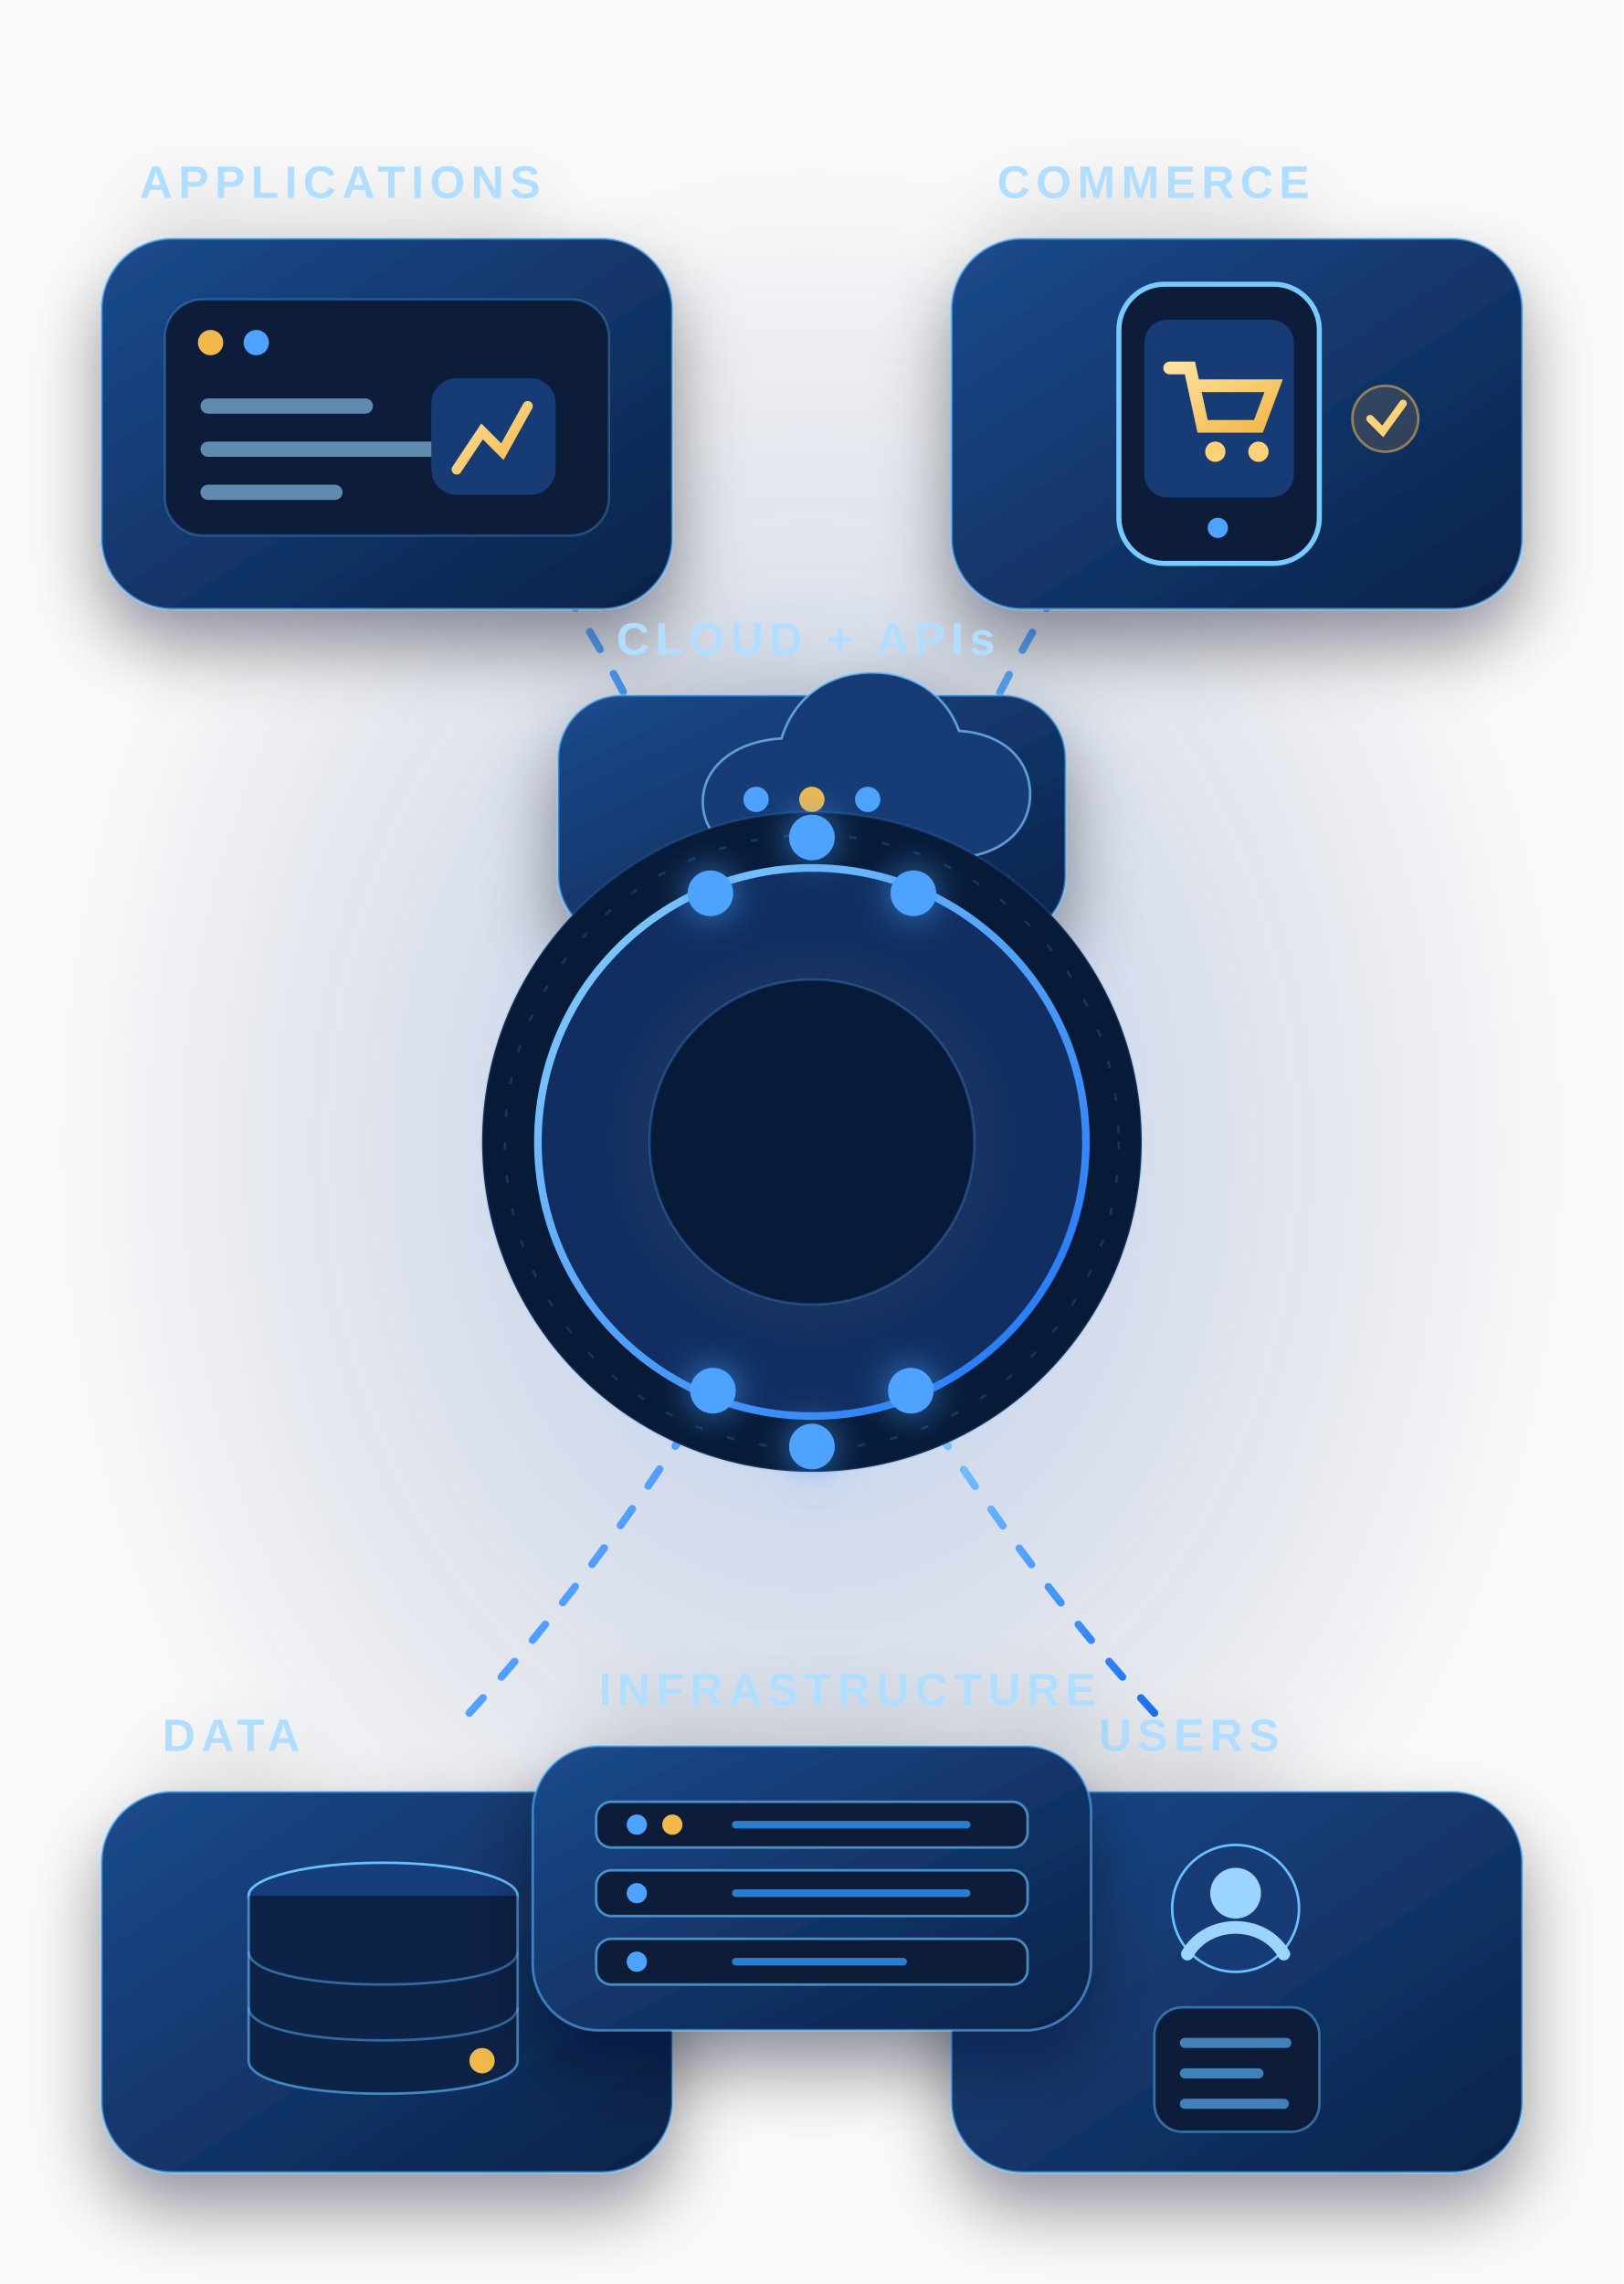
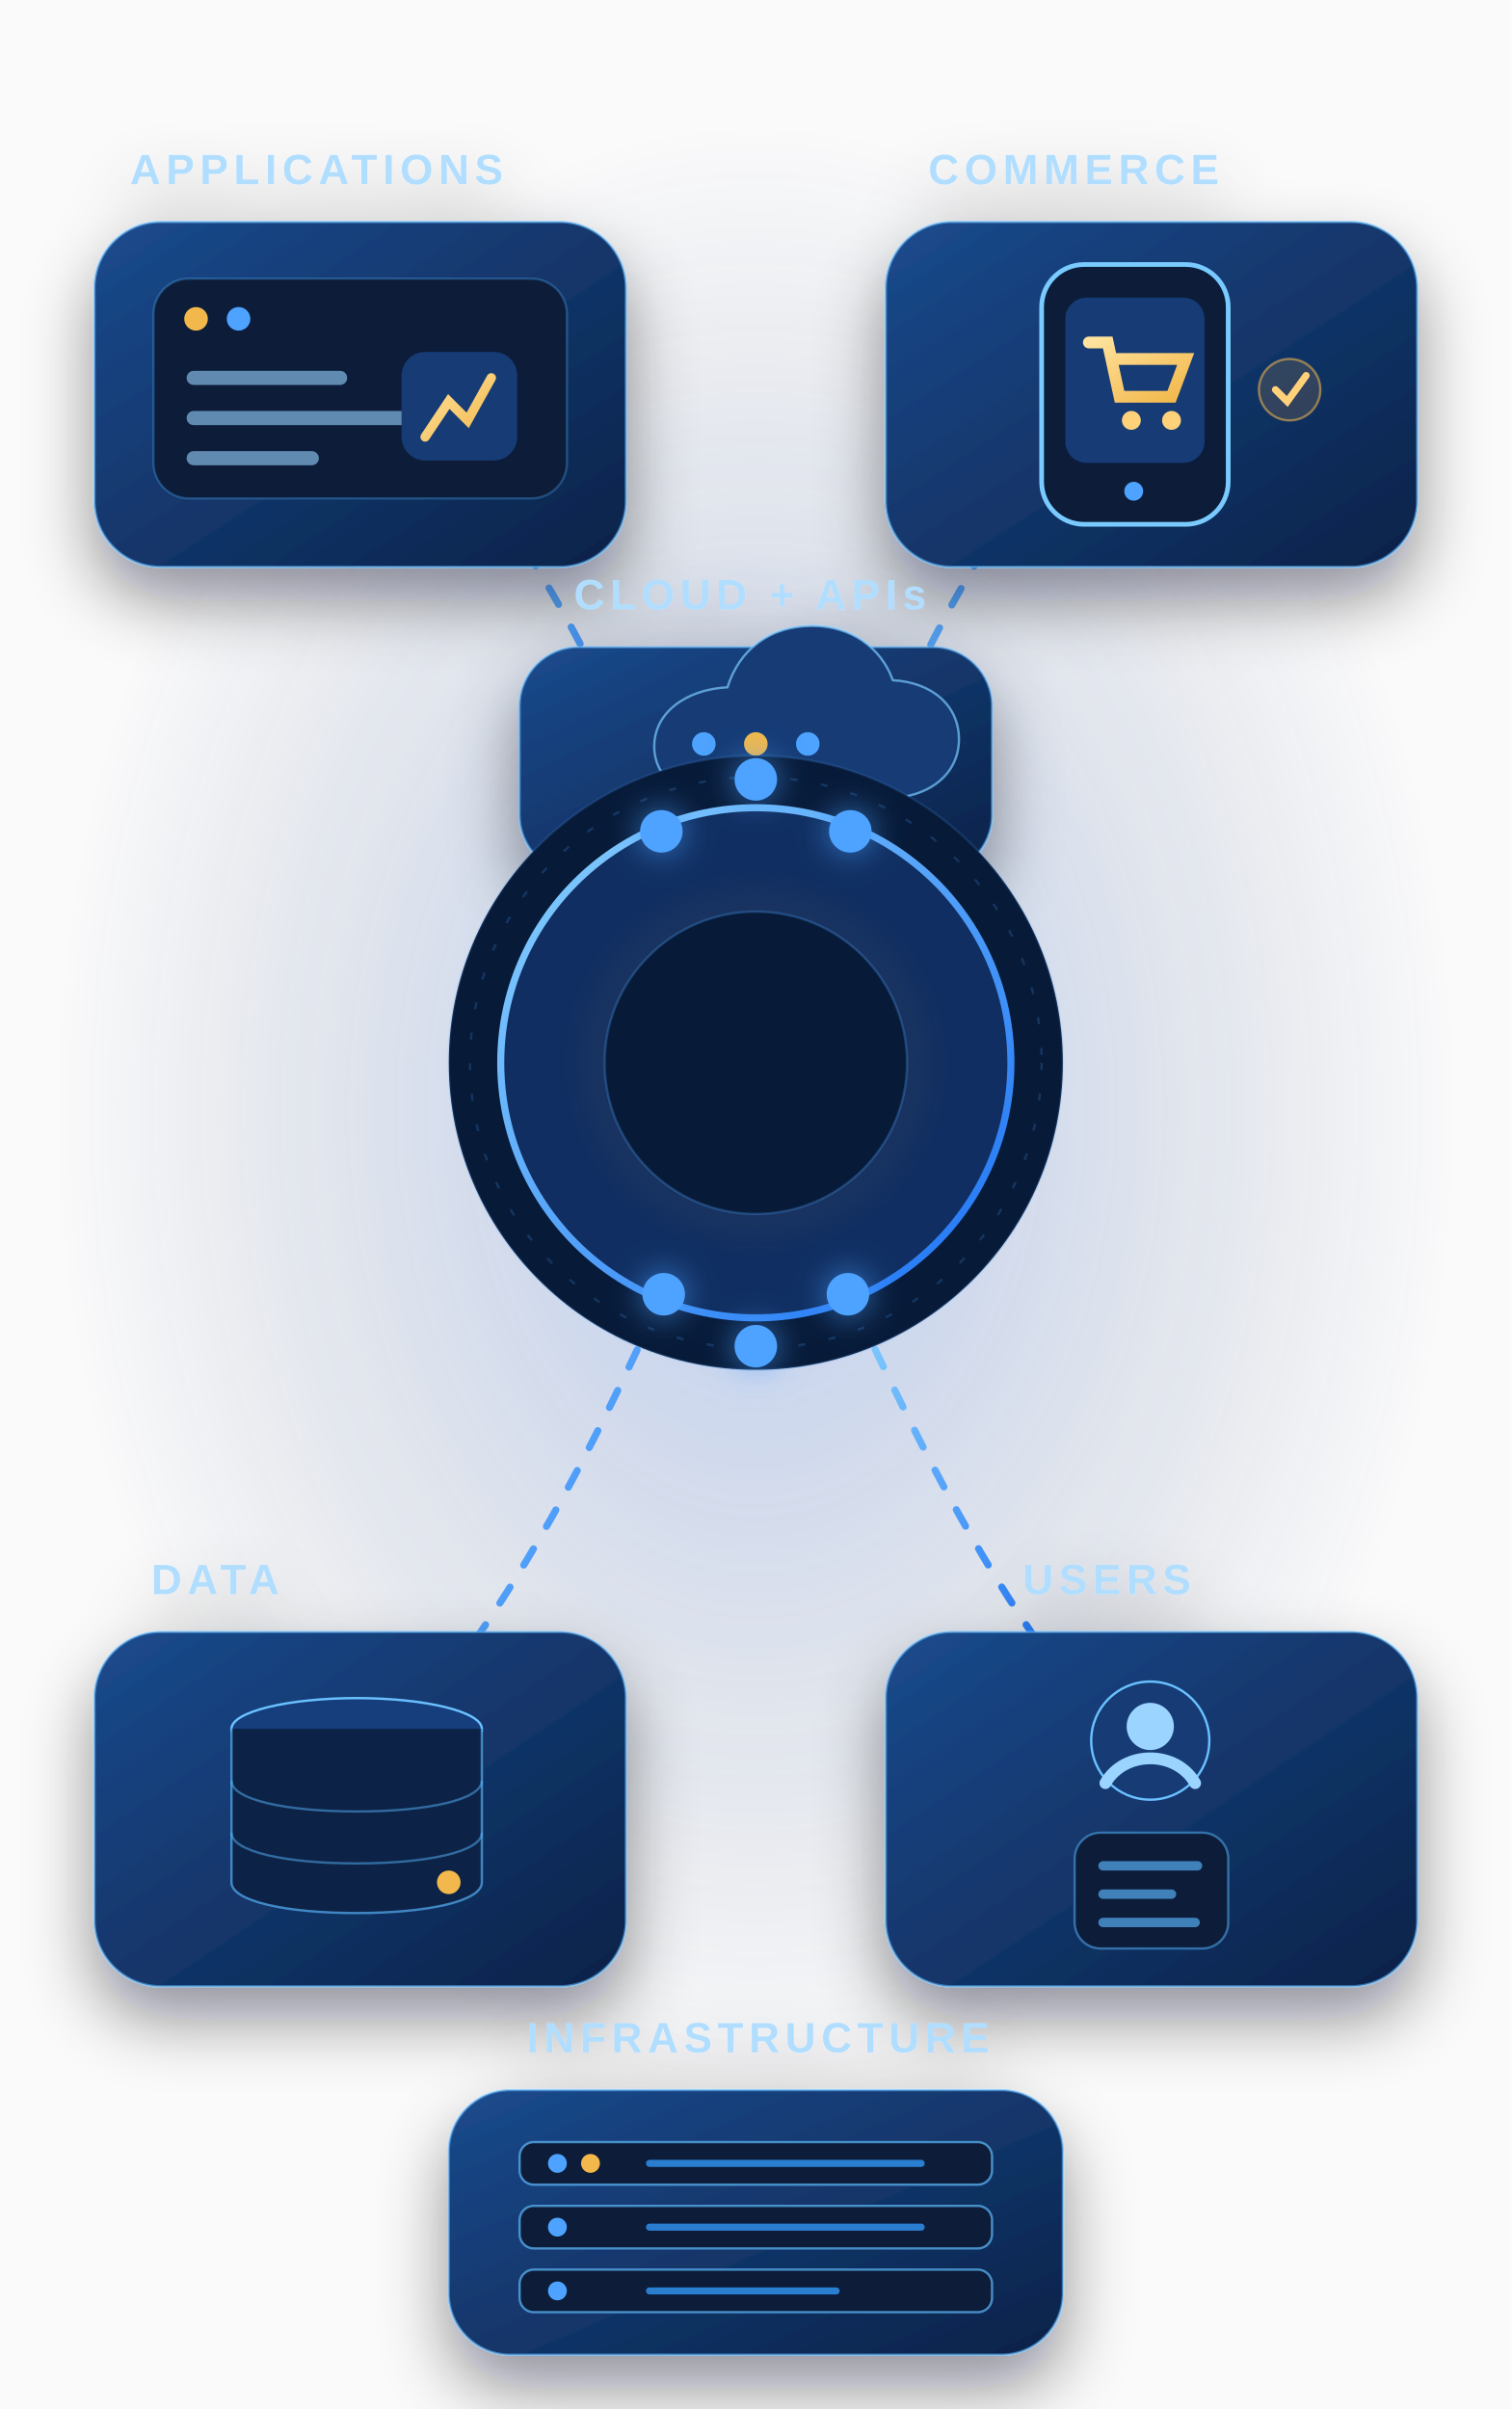
- <svg xmlns="http://www.w3.org/2000/svg" viewBox="0 0 640 900" role="img" aria-labelledby="title desc">
+ <svg xmlns="http://www.w3.org/2000/svg" viewBox="0 0 640 1020" role="img" aria-labelledby="title desc">
  <defs>
    <linearGradient id="panel" x1="0" y1="0" x2="1" y2="1">
      <stop offset="0" stop-color="#1B4A8D" />
      <stop offset="1" stop-color="#0A2248" />
    </linearGradient>
    <linearGradient id="blue" x1="0" y1="0" x2="1" y2="1">
      <stop offset="0" stop-color="#8AD2FF" />
      <stop offset="1" stop-color="#1B70F4" />
    </linearGradient>
    <linearGradient id="gold" x1="0" y1="0" x2="1" y2="1">
      <stop offset="0" stop-color="#FFE29E" />
      <stop offset="1" stop-color="#F2B84B" />
    </linearGradient>
    <radialGradient id="scene">
      <stop offset="0" stop-color="#1E63E9" stop-opacity=".28" />
      <stop offset="1" stop-color="#081B3A" stop-opacity="0" />
    </radialGradient>
    <radialGradient id="halo">
      <stop offset="0" stop-color="#F2B84B" stop-opacity=".3" />
      <stop offset=".48" stop-color="#F2B84B" stop-opacity=".1" />
      <stop offset="1" stop-color="#F2B84B" stop-opacity="0" />
    </radialGradient>
    <filter id="shadow" x="-40%" y="-40%" width="180%" height="200%">
      <feDropShadow dx="0" dy="14" stdDeviation="14" flood-color="#020A17" flood-opacity=".42" />
    </filter>
    <filter id="glow" x="-100%" y="-100%" width="300%" height="300%">
      <feDropShadow dx="0" dy="0" stdDeviation="7" flood-color="#4DA3FF" flood-opacity=".7" />
    </filter>
-     <style>
-       .route{fill:none;stroke:url(#blue);stroke-width:3;stroke-dasharray:8 11;stroke-linecap:round;animation:flow 6s linear infinite}.label{fill:#B1DEFF;font-family:Arial,sans-serif;font-size:18px;font-weight:700;letter-spacing:2.3px}.float1{animation:f1 6s ease-in-out infinite;transform-box:fill-box;transform-origin:center}.float2{animation:f2 7s ease-in-out infinite;transform-box:fill-box;transform-origin:center}.core{animation:b 4s ease-in-out infinite;transform-box:fill-box;transform-origin:center}@keyframes flow{to{stroke-dashoffset:-152}}@keyframes f1{50%{transform:translateY(-6px)}}@keyframes f2{50%{transform:translateY(6px)}}@keyframes b{50%{transform:scale(1.035)}}@media(prefers-reduced-motion:reduce){*{animation:none!important}}
-     </style>
+     <style>.route{fill:none;stroke:url(#blue);stroke-width:3;stroke-dasharray:8 11;stroke-linecap:round;animation:flow 6s linear infinite}.label{fill:#B1DEFF;font-family:Arial,sans-serif;font-size:18px;font-weight:700;letter-spacing:2.3px}.float1{animation:f1 6s ease-in-out infinite;transform-box:fill-box;transform-origin:center}.float2{animation:f2 7s ease-in-out infinite;transform-box:fill-box;transform-origin:center}.core{animation:b 4s ease-in-out infinite;transform-box:fill-box;transform-origin:center}@keyframes flow{to{stroke-dashoffset:-152}}@keyframes f1{50%{transform:translateY(-6px)}}@keyframes f2{50%{transform:translateY(6px)}}@keyframes b{50%{transform:scale(1.035)}}@media(prefers-reduced-motion:reduce){*{animation:none!important}}</style>
  </defs>
-   <rect width="640" height="900" fill="#081B3A" fill-opacity=".02" />
-   <ellipse cx="320" cy="452" rx="300" ry="390" fill="url(#scene)" />
+   <rect width="640" height="1020" fill="#081B3A" fill-opacity=".02" />
+   <ellipse cx="320" cy="470" rx="300" ry="420" fill="url(#scene)" />
  <path class="route" d="M190 186C235 245 262 300 280 352" />
  <path class="route" d="M449 186C405 243 379 300 360 352" />
-   <path class="route" d="M185 675C235 620 262 575 281 548" />
-   <path class="route" d="M455 675C405 620 378 576 359 548" />
+   <path class="route" d="M190 710C236 648 263 585 281 548" />
+   <path class="route" d="M450 710C404 648 378 585 359 548" />
  <path class="route" d="M320 244V330" />
-   <path class="route" d="M320 570V655" />
+   <path class="route" d="M320 570V830" />
  <g class="float1" filter="url(#shadow)">
    <text class="label" x="55" y="78">APPLICATIONS</text>
    <rect x="40" y="94" width="225" height="146" rx="28" fill="url(#panel)" stroke="#5DB8FF" stroke-opacity=".55" />
    <rect x="65" y="118" width="175" height="93" rx="15" fill="#071A38" stroke="#58B4FF" stroke-opacity=".3" />
    <circle cx="83" cy="135" r="5" fill="#F2B84B" />
    <circle cx="101" cy="135" r="5" fill="#4DA3FF" />
    <path d="M82 160h62M82 177h101M82 194h50" stroke="#9DD5FF" stroke-width="6" stroke-linecap="round" opacity=".6" />
    <rect x="170" y="149" width="49" height="46" rx="10" fill="#143B75" />
    <path d="M180 185l10-15 8 8 10-18" fill="none" stroke="url(#gold)" stroke-width="4" stroke-linecap="round" />
  </g>
  <g class="float2" filter="url(#shadow)">
    <text class="label" x="393" y="78">COMMERCE</text>
    <rect x="375" y="94" width="225" height="146" rx="28" fill="url(#panel)" stroke="#5DB8FF" stroke-opacity=".55" />
    <rect x="441" y="112" width="79" height="110" rx="18" fill="#071A38" stroke="#78CAFF" stroke-width="2" />
    <rect x="451" y="126" width="59" height="70" rx="9" fill="#123A75" />
    <path d="M461 145h8l5 23h22l6-16h-29" fill="none" stroke="url(#gold)" stroke-width="5" stroke-linecap="round" />
    <circle cx="479" cy="178" r="4" fill="#FFD27A" />
    <circle cx="496" cy="178" r="4" fill="#FFD27A" />
    <circle cx="480" cy="208" r="4" fill="#4DA3FF" />
    <circle cx="546" cy="165" r="13" fill="#F2B84B" fill-opacity=".14" stroke="#F2B84B" stroke-opacity=".55" />
    <path d="M540 165l5 5 8-11" fill="none" stroke="#FFD27A" stroke-width="3" stroke-linecap="round" />
  </g>
  <g class="float1" filter="url(#shadow)">
    <text class="label" x="243" y="258">CLOUD + APIs</text>
    <rect x="220" y="274" width="200" height="96" rx="25" fill="url(#panel)" stroke="#5DB8FF" stroke-opacity=".5" />
    <path d="M264 338h111c18 0 31-10 31-25 0-14-11-24-28-25-5-14-18-23-34-23-18 0-31 10-36 26-18 1-31 11-31 25 0 13 11 22 27 22z" fill="#123A75" stroke="#7CCAFF" stroke-opacity=".7" />
    <circle cx="298" cy="315" r="5" fill="#4DA3FF" />
    <circle cx="320" cy="315" r="5" fill="#F2B84B" />
    <circle cx="342" cy="315" r="5" fill="#4DA3FF" />
  </g>
  <g class="core">
    <circle cx="320" cy="450" r="130" fill="#071A38" stroke="#4DA3FF" stroke-opacity=".16" />
    <circle cx="320" cy="450" r="108" fill="#102E61" stroke="url(#blue)" stroke-width="3" />
    <circle cx="320" cy="450" r="82" fill="url(#halo)" />
    <circle cx="320" cy="450" r="64" fill="#071A38" stroke="#4DA3FF" stroke-opacity=".28" />
    <circle cx="320" cy="450" r="121" fill="none" stroke="#4DA3FF" stroke-opacity=".2" stroke-dasharray="3 10" />
  </g>
  <g filter="url(#glow)">
    <circle cx="280" cy="352" r="9" fill="#4DA3FF" />
    <circle cx="360" cy="352" r="9" fill="#4DA3FF" />
    <circle cx="281" cy="548" r="9" fill="#4DA3FF" />
    <circle cx="359" cy="548" r="9" fill="#4DA3FF" />
    <circle cx="320" cy="330" r="9" fill="#4DA3FF" />
    <circle cx="320" cy="570" r="9" fill="#4DA3FF" />
  </g>
  <g class="float2" filter="url(#shadow)">
-     <text class="label" x="64" y="690">DATA</text>
-     <rect x="40" y="706" width="225" height="150" rx="28" fill="url(#panel)" stroke="#5DB8FF" stroke-opacity=".52" />
-     <g transform="translate(88 735)">
+     <text class="label" x="64" y="675">DATA</text>
+     <rect x="40" y="691" width="225" height="150" rx="28" fill="url(#panel)" stroke="#5DB8FF" stroke-opacity=".52" />
+     <g transform="translate(88 720)">
      <ellipse cx="63" cy="12" rx="53" ry="13" fill="#153D7C" stroke="#6AC1FF" />
      <path d="M10 12v65c0 8 23 13 53 13s53-5 53-13V12" fill="#0A2247" stroke="#5DB8FF" stroke-opacity=".65" />
      <path d="M10 34c0 8 23 13 53 13s53-5 53-13M10 56c0 8 23 13 53 13s53-5 53-13" fill="none" stroke="#5DB8FF" stroke-opacity=".48" />
      <circle cx="102" cy="77" r="5" fill="#F2B84B" />
    </g>
  </g>
  <g class="float1" filter="url(#shadow)">
-     <text class="label" x="433" y="690">USERS</text>
-     <rect x="375" y="706" width="225" height="150" rx="28" fill="url(#panel)" stroke="#5DB8FF" stroke-opacity=".52" />
-     <circle cx="487" cy="752" r="25" fill="#123A75" stroke="#6BC0FF" />
-     <circle cx="487" cy="746" r="10" fill="#9BD5FF" />
-     <path d="M468 770c8-14 30-14 38 0" fill="none" stroke="#9BD5FF" stroke-width="5" stroke-linecap="round" />
-     <rect x="455" y="791" width="65" height="49" rx="11" fill="#071A38" stroke="#5DB8FF" stroke-opacity=".5" />
-     <path d="M467 805h40M467 817h29M467 829h39" stroke="#5DB8FF" stroke-width="4" stroke-linecap="round" opacity=".65" />
+     <text class="label" x="433" y="675">USERS</text>
+     <rect x="375" y="691" width="225" height="150" rx="28" fill="url(#panel)" stroke="#5DB8FF" stroke-opacity=".52" />
+     <circle cx="487" cy="737" r="25" fill="#123A75" stroke="#6BC0FF" />
+     <circle cx="487" cy="731" r="10" fill="#9BD5FF" />
+     <path d="M468 755c8-14 30-14 38 0" fill="none" stroke="#9BD5FF" stroke-width="5" stroke-linecap="round" />
+     <rect x="455" y="776" width="65" height="49" rx="11" fill="#071A38" stroke="#5DB8FF" stroke-opacity=".5" />
+     <path d="M467 790h40M467 802h29M467 814h39" stroke="#5DB8FF" stroke-width="4" stroke-linecap="round" opacity=".65" />
  </g>
  <g class="float2" filter="url(#shadow)">
-     <text class="label" x="236" y="672">INFRASTRUCTURE</text>
-     <rect x="210" y="688" width="220" height="112" rx="26" fill="url(#panel)" stroke="#5DB8FF" stroke-opacity=".54" />
-     <g transform="translate(235 710)">
-       <rect width="170" height="18" rx="6" fill="#071A38" stroke="#63BEFF" stroke-opacity=".68" />
-       <rect y="27" width="170" height="18" rx="6" fill="#071A38" stroke="#63BEFF" stroke-opacity=".68" />
-       <rect y="54" width="170" height="18" rx="6" fill="#071A38" stroke="#63BEFF" stroke-opacity=".68" />
+     <text class="label" x="223" y="869">INFRASTRUCTURE</text>
+     <rect x="190" y="885" width="260" height="112" rx="26" fill="url(#panel)" stroke="#5DB8FF" stroke-opacity=".54" />
+     <g transform="translate(220 907)">
+       <rect width="200" height="18" rx="6" fill="#071A38" stroke="#63BEFF" stroke-opacity=".68" />
+       <rect y="27" width="200" height="18" rx="6" fill="#071A38" stroke="#63BEFF" stroke-opacity=".68" />
+       <rect y="54" width="200" height="18" rx="6" fill="#071A38" stroke="#63BEFF" stroke-opacity=".68" />
      <circle cx="16" cy="9" r="4" fill="#4DA3FF" />
      <circle cx="30" cy="9" r="4" fill="#F2B84B" />
      <circle cx="16" cy="36" r="4" fill="#4DA3FF" />
      <circle cx="16" cy="63" r="4" fill="#4DA3FF" />
-       <path d="M55 9h91M55 36h91M55 63h66" stroke="#2C7ED0" stroke-width="3" stroke-linecap="round" />
+       <path d="M55 9h115M55 36h115M55 63h79" stroke="#2C7ED0" stroke-width="3" stroke-linecap="round" />
    </g>
  </g>
</svg>
